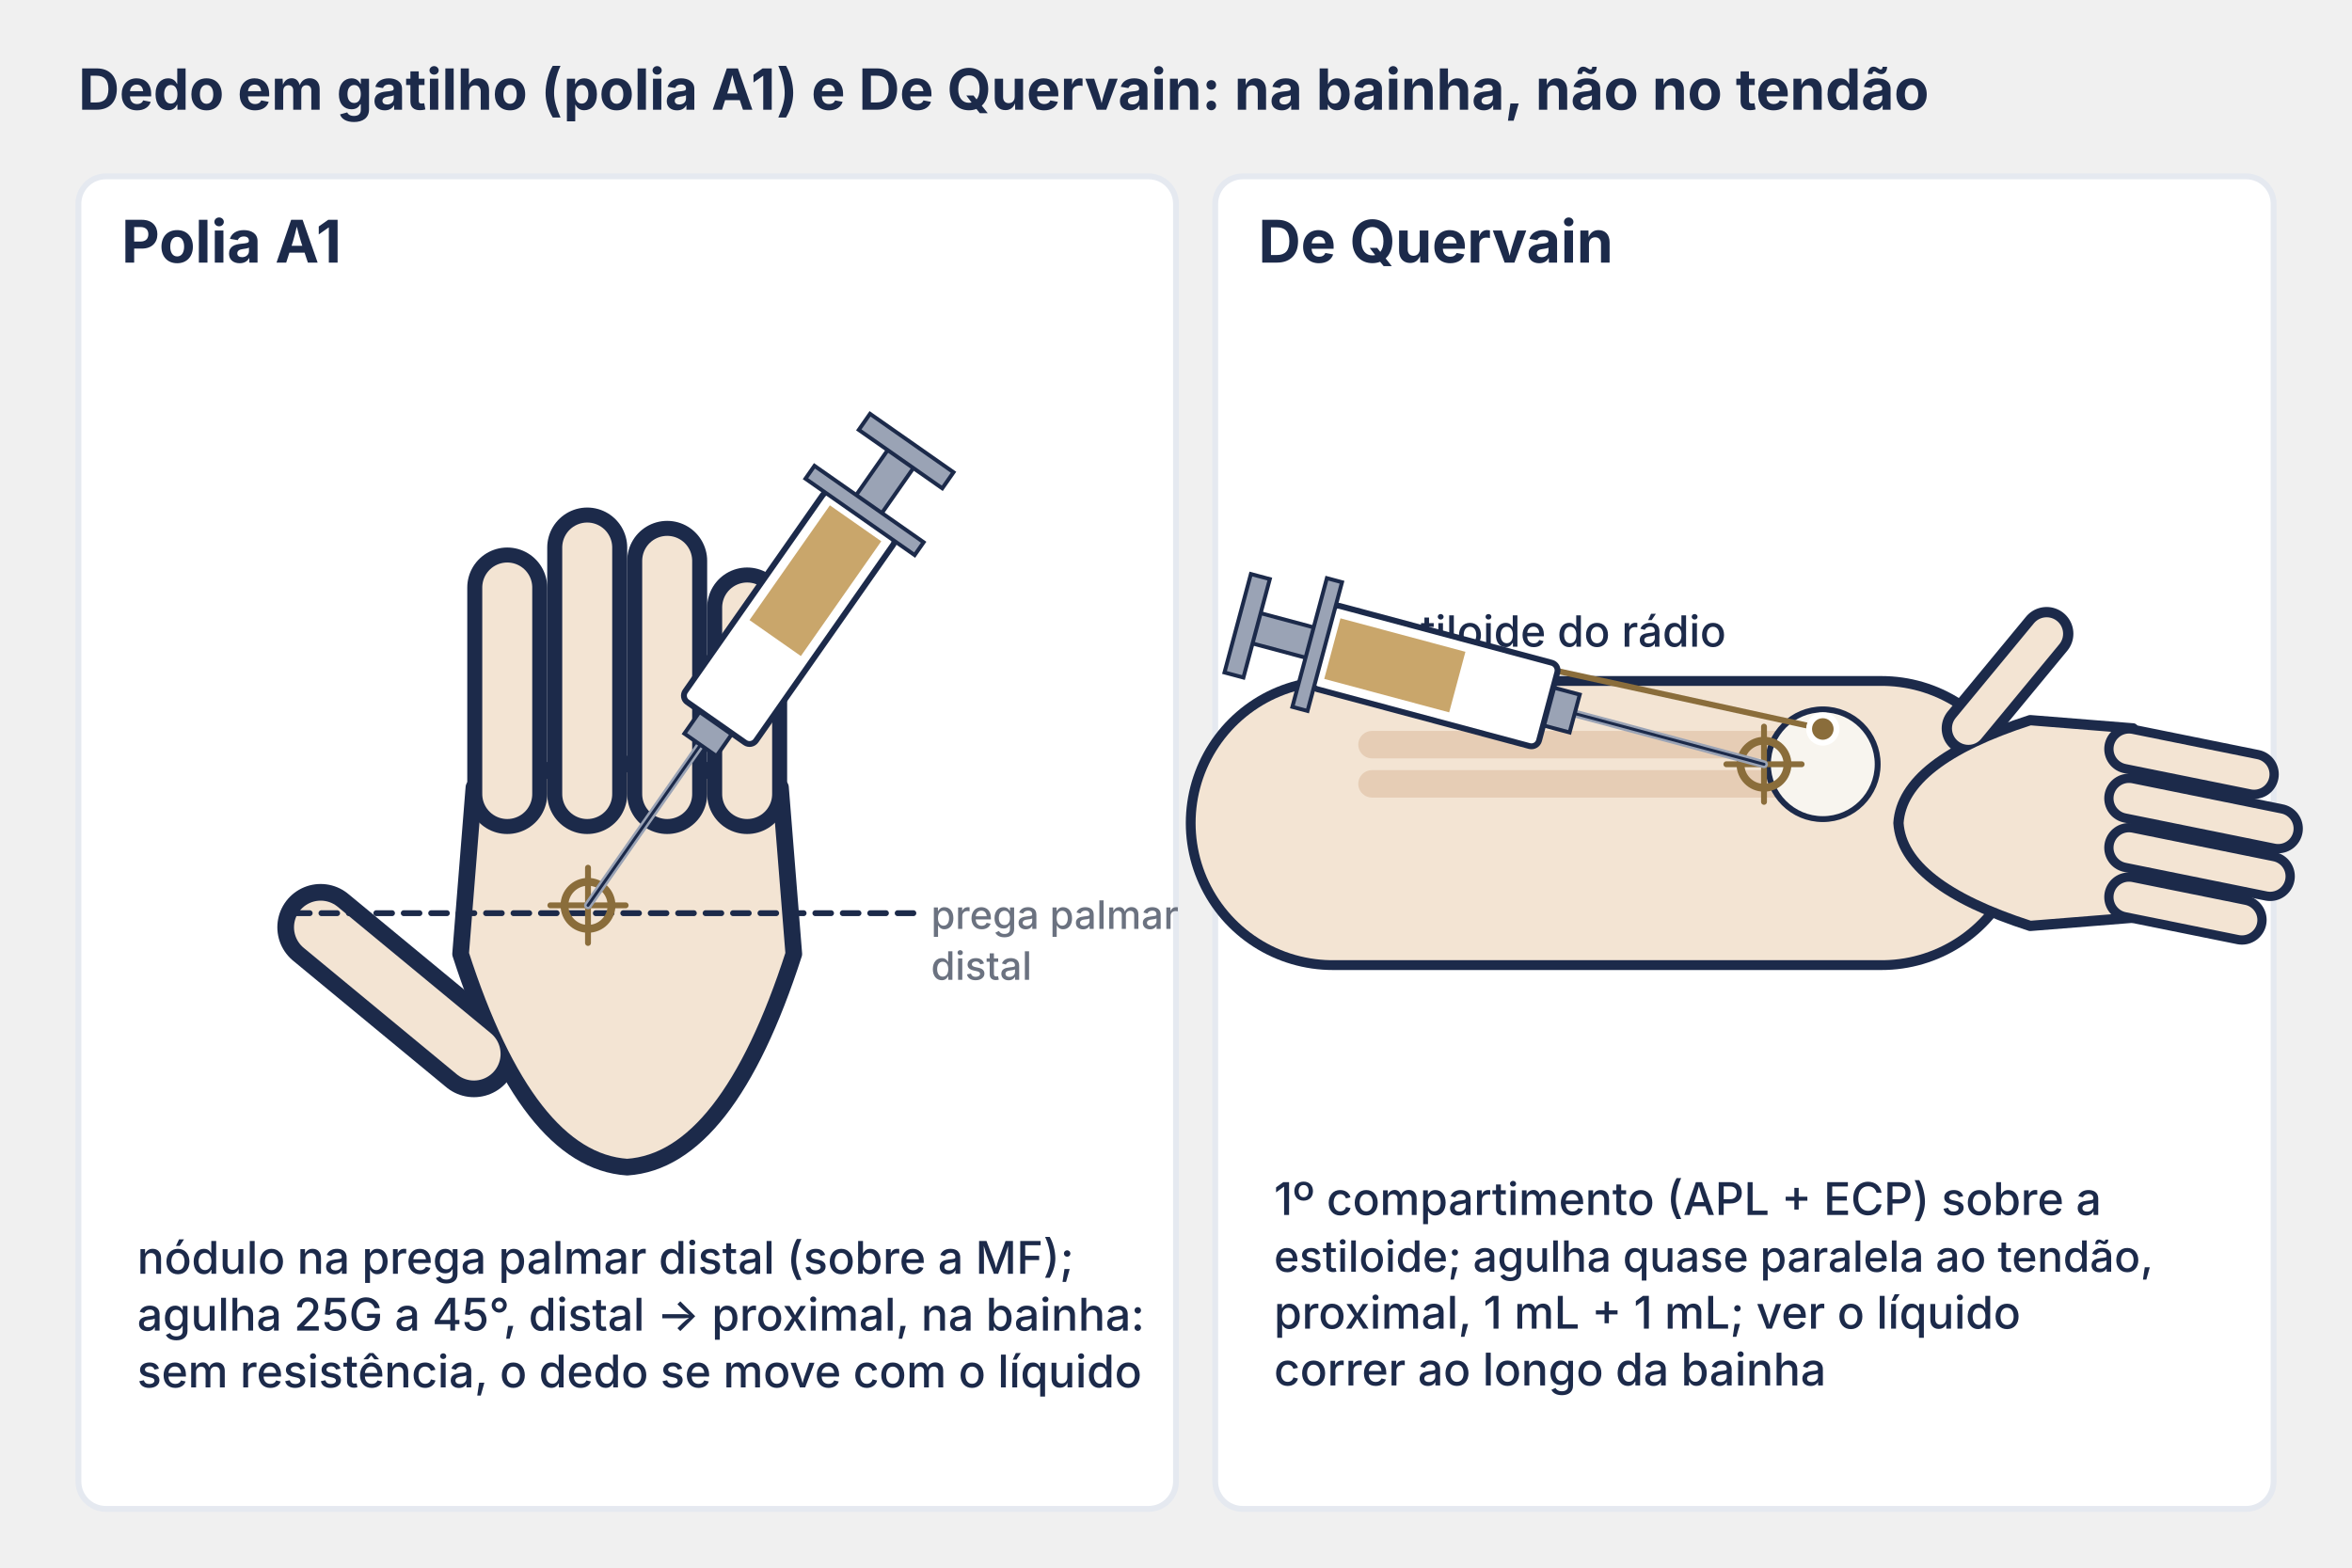
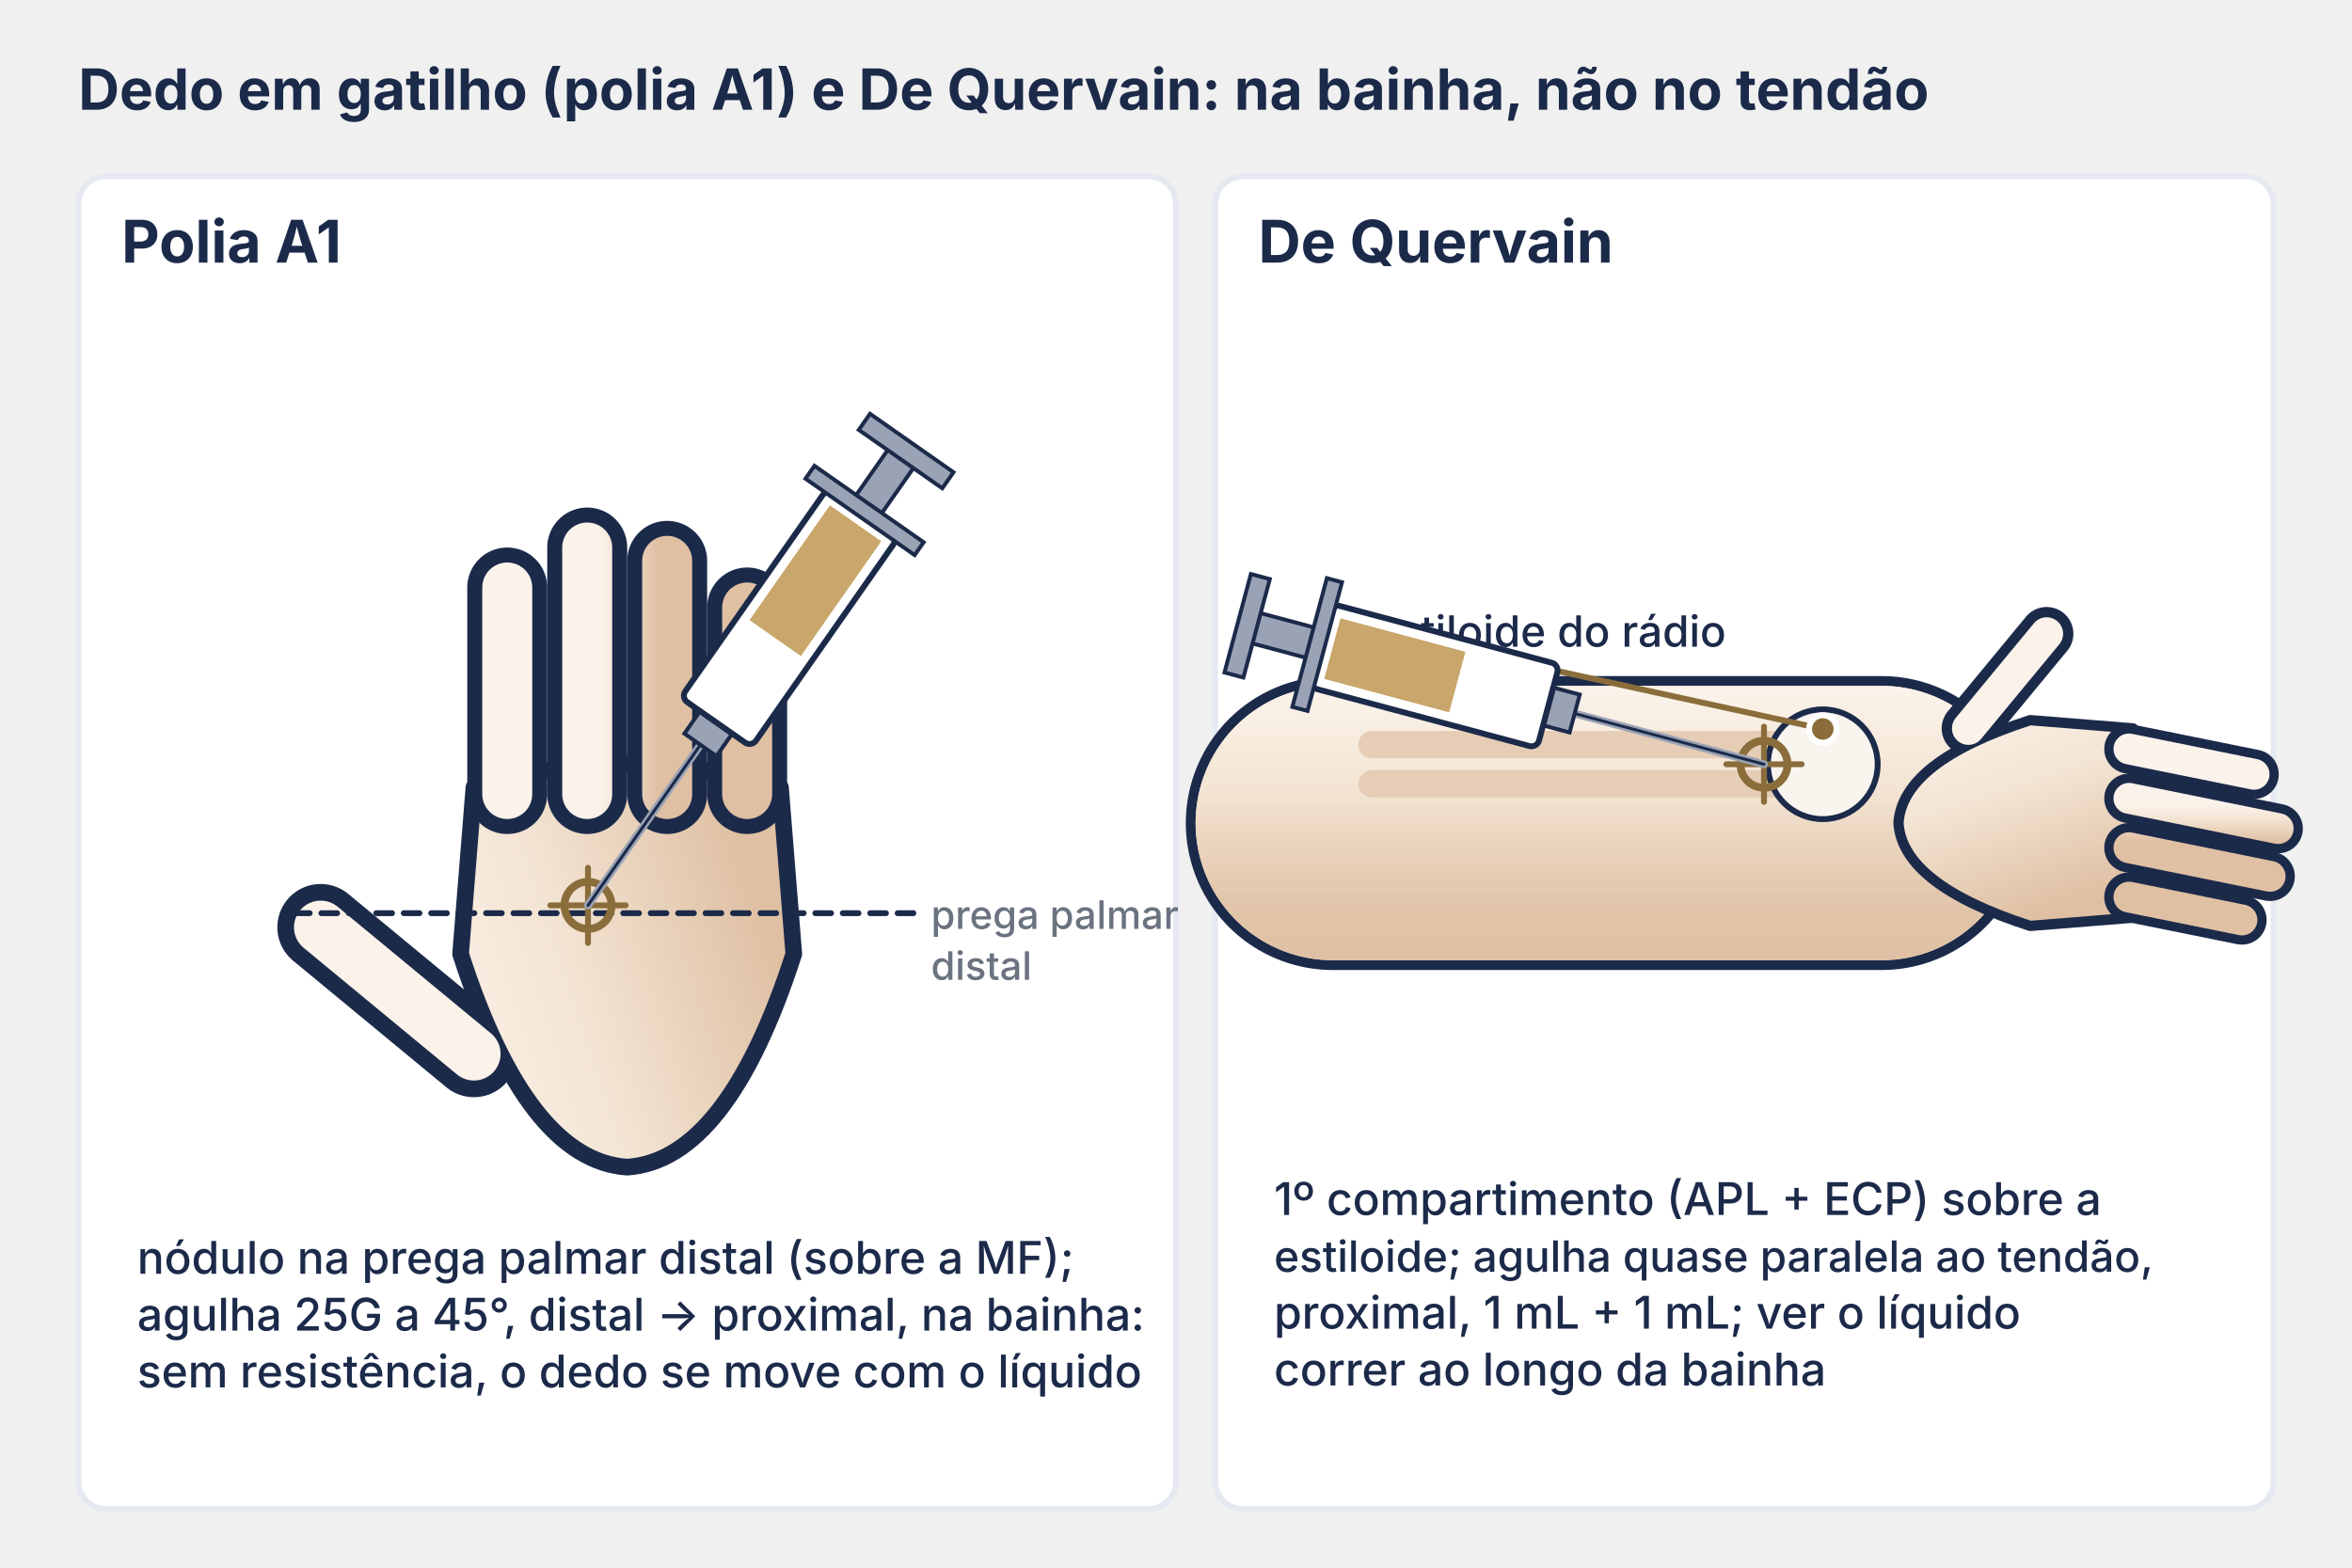
<svg xmlns="http://www.w3.org/2000/svg" viewBox="0 0 1200 800" width="1200" height="800" font-family="Inter, 'Segoe UI', Arial, sans-serif">
  <defs>
    <marker id="ah" viewBox="0 0 10 10" refX="8" refY="5" markerWidth="5" markerHeight="5" orient="auto-start-reverse">
      <path d="M0 0 L10 5 L0 10 z" fill="#8a6d3b" />
    </marker>
    <marker id="ahr" viewBox="0 0 10 10" refX="8" refY="5" markerWidth="5" markerHeight="5" orient="auto-start-reverse">
      <path d="M0 0 L10 5 L0 10 z" fill="#b3261e" />
    </marker>
    <marker id="ahn" viewBox="0 0 10 10" refX="8" refY="5" markerWidth="5" markerHeight="5" orient="auto-start-reverse">
      <path d="M0 0 L10 5 L0 10 z" fill="#1c2a4a" />
    </marker>
    <pattern id="hatch" width="14" height="14" patternUnits="userSpaceOnUse" patternTransform="rotate(45)">
      <line x1="0" y1="0" x2="0" y2="14" stroke="#1c2a4a" stroke-opacity="0.18" stroke-width="3" />
    </pattern>
    <pattern id="cotton" width="12" height="12" patternUnits="userSpaceOnUse">
      <circle cx="6" cy="6" r="2" fill="#1c2a4a" fill-opacity="0.12" />
    </pattern>
    <pattern id="cloth" width="16" height="16" patternUnits="userSpaceOnUse">
      <path d="M0 8 H16 M8 0 V16" stroke="#1c2a4a" stroke-opacity="0.08" stroke-width="2" />
    </pattern>
  </defs>
  <rect x="40" y="90" width="560" height="680" rx="14" fill="#ffffff" stroke="#e5e9f0" stroke-width="3" />
  <text x="62" y="134" font-size="30" text-anchor="start" font-weight="700" fill="#1c2a4a">Polia A1</text>
  <g transform="translate(320 480) rotate(-90) scale(1.7)">
    <g transform="translate(0 0) rotate(0) scale(1)">
+       <defs>
+         <linearGradient id="hg28f" gradientUnits="userSpaceOnUse" x1="0" y1="-9" x2="0" y2="9">
+           <stop offset="0" stop-color="#fbf3ea" />
+           <stop offset="0.4" stop-color="#f3e4d3" />
+           <stop offset="1" stop-color="#dfc0a3" />
+         </linearGradient>
+         <linearGradient id="hg28p" x1="0" y1="0" x2="0.4" y2="1">
+           <stop offset="0" stop-color="#fbf3ea" />
+           <stop offset="0.45" stop-color="#f3e4d3" />
+           <stop offset="1" stop-color="#dfc0a3" />
+         </linearGradient>
+       </defs>
      <path d="M-34 -46 L4 -92" fill="none" stroke="#1c2a4a" stroke-width="26" stroke-linecap="round" stroke-linejoin="round" />
-       <path d="M-4 -50 L46 -46 Q60 0 46 46 L-4 50 Q-66 30 -68 0 Q-66 -30 -4 -50 Z" fill="#f3e4d3" stroke="#1c2a4a" stroke-width="5" stroke-linecap="round" stroke-linejoin="round" />
+       <path d="M-4 -50 L46 -46 Q60 0 46 46 L-4 50 Q-66 30 -68 0 Q-66 -30 -4 -50 Z" fill="url(#hg28p)" stroke="#1c2a4a" stroke-width="5" stroke-linecap="round" stroke-linejoin="round" />
      <path d="M44 -36 L106 -36" fill="none" stroke="#1c2a4a" stroke-width="24" stroke-linecap="round" stroke-linejoin="round" />
      <path d="M44 -12 L118 -12" fill="none" stroke="#1c2a4a" stroke-width="24" stroke-linecap="round" stroke-linejoin="round" />
      <path d="M44 12 L114 12" fill="none" stroke="#1c2a4a" stroke-width="24" stroke-linecap="round" stroke-linejoin="round" />
      <path d="M44 36 L100 36" fill="none" stroke="#1c2a4a" stroke-width="24" stroke-linecap="round" stroke-linejoin="round" />
-       <path d="M44 -36 L106 -36" fill="none" stroke="#f3e4d3" stroke-width="15" stroke-linecap="round" stroke-linejoin="round" />
-       <path d="M44 -12 L118 -12" fill="none" stroke="#f3e4d3" stroke-width="15" stroke-linecap="round" stroke-linejoin="round" />
-       <path d="M44 12 L114 12" fill="none" stroke="#f3e4d3" stroke-width="15" stroke-linecap="round" stroke-linejoin="round" />
-       <path d="M44 36 L100 36" fill="none" stroke="#f3e4d3" stroke-width="15" stroke-linecap="round" stroke-linejoin="round" />
-       <path d="M-34 -46 L4 -92" fill="none" stroke="#f3e4d3" stroke-width="16" stroke-linecap="round" stroke-linejoin="round" />
+       <path d="M44 -36 L106 -36" fill="none" stroke="url(#hg28f)" stroke-width="15" stroke-linecap="round" stroke-linejoin="round" />
+       <path d="M44 -12 L118 -12" fill="none" stroke="url(#hg28f)" stroke-width="15" stroke-linecap="round" stroke-linejoin="round" />
+       <path d="M44 12 L114 12" fill="none" stroke="url(#hg28f)" stroke-width="15" stroke-linecap="round" stroke-linejoin="round" />
+       <path d="M44 36 L100 36" fill="none" stroke="url(#hg28f)" stroke-width="15" stroke-linecap="round" stroke-linejoin="round" />
+       <path d="M-34 -46 L4 -92" fill="none" stroke="url(#hg28f)" stroke-width="16" stroke-linecap="round" stroke-linejoin="round" />
    </g>
  </g>
  <path d="M150 466 L470 466" fill="none" stroke="#1c2a4a" stroke-width="3" stroke-linecap="round" stroke-linejoin="round" stroke-dasharray="8 6" />
  <text x="475" y="474" font-size="20" text-anchor="start" font-weight="500" fill="#6b7280">prega palmar</text>
  <text x="475" y="500" font-size="20" text-anchor="start" font-weight="500" fill="#6b7280">distal</text>
  <circle cx="300" cy="462" r="12" fill="none" stroke="#8a6d3b" stroke-width="4" />
  <path d="M280.8 462 L319.2 462" fill="none" stroke="#8a6d3b" stroke-width="3" stroke-linecap="round" stroke-linejoin="round" />
  <path d="M300 442.8 L300 481.2" fill="none" stroke="#8a6d3b" stroke-width="3" stroke-linecap="round" stroke-linejoin="round" />
  <g transform="translate(300 462) rotate(125) scale(1)">
    <path d="M0 0 L-100 0" fill="none" stroke="#9aa3b5" stroke-width="4" stroke-linecap="round" stroke-linejoin="round" />
    <path d="M0 0 L-100 0" fill="none" stroke="#1c2a4a" stroke-width="1.5" stroke-linecap="round" stroke-linejoin="round" />
    <rect x="-114" y="-10" width="14" height="20" rx="0" fill="#9aa3b5" stroke="#1c2a4a" stroke-width="2" />
    <rect x="-244" y="-22" width="130" height="44" rx="4" fill="#ffffff" stroke="#1c2a4a" stroke-width="3" />
    <rect x="-238" y="-16" width="71.5" height="32" rx="0" fill="#c9a66b" stroke="none" stroke-width="5" />
    <rect x="-280" y="-8" width="36" height="16" rx="0" fill="#9aa3b5" stroke="#1c2a4a" stroke-width="2" />
    <rect x="-288" y="-26" width="10" height="52" rx="0" fill="#9aa3b5" stroke="#1c2a4a" stroke-width="2" />
    <rect x="-250" y="-34" width="8" height="68" rx="0" fill="#9aa3b5" stroke="#1c2a4a" stroke-width="2" />
  </g>
  <text x="70" y="650" font-size="23" text-anchor="start" font-weight="500" fill="#1c2a4a">nódulo na prega palmar distal (sobre a MF);</text>
  <text x="70" y="679" font-size="23" text-anchor="start" font-weight="500" fill="#1c2a4a">agulha 25G a 45°, distal → proximal, na bainha:</text>
  <text x="70" y="708" font-size="23" text-anchor="start" font-weight="500" fill="#1c2a4a">sem resistência, o dedo se move com o líquido</text>
  <rect x="620" y="90" width="540" height="680" rx="14" fill="#ffffff" stroke="#e5e9f0" stroke-width="3" />
  <text x="642" y="134" font-size="30" text-anchor="start" font-weight="700" fill="#1c2a4a">De Quervain</text>
  <path d="M680 420 L960 420" fill="none" stroke="#1c2a4a" stroke-width="150" stroke-linecap="round" stroke-linejoin="round" />
  <path d="M680 420 L960 420" fill="none" stroke="#f3e4d3" stroke-width="140" stroke-linecap="round" stroke-linejoin="round" />
+   <defs>
+     <linearGradient id="cg29" gradientUnits="userSpaceOnUse" x1="820" y1="350" x2="820" y2="490">
+       <stop offset="0" stop-color="#fbf3ea" />
+       <stop offset="0.38" stop-color="#f3e4d3" />
+       <stop offset="0.8" stop-color="#dfc0a3" stop-opacity="0.85" />
+       <stop offset="1" stop-color="#dfc0a3" />
+     </linearGradient>
+   </defs>
+   <path d="M680 420 L960 420" fill="none" stroke="url(#cg29)" stroke-width="140" stroke-linecap="round" stroke-linejoin="round" />
  <g transform="translate(1040 420) rotate(0) scale(1.05)">
+     <defs>
+       <linearGradient id="hg30f" gradientUnits="userSpaceOnUse" x1="0" y1="-9" x2="0" y2="9">
+         <stop offset="0" stop-color="#fbf3ea" />
+         <stop offset="0.4" stop-color="#f3e4d3" />
+         <stop offset="1" stop-color="#dfc0a3" />
+       </linearGradient>
+       <linearGradient id="hg30p" x1="0" y1="0" x2="0.4" y2="1">
+         <stop offset="0" stop-color="#fbf3ea" />
+         <stop offset="0.45" stop-color="#f3e4d3" />
+         <stop offset="1" stop-color="#dfc0a3" />
+       </linearGradient>
+     </defs>
    <path d="M-34 -46 L4 -92" fill="none" stroke="#1c2a4a" stroke-width="26" stroke-linecap="round" stroke-linejoin="round" />
-     <path d="M-4 -50 L46 -46 Q60 0 46 46 L-4 50 Q-66 30 -68 0 Q-66 -30 -4 -50 Z" fill="#f3e4d3" stroke="#1c2a4a" stroke-width="5" stroke-linecap="round" stroke-linejoin="round" />
+     <path d="M-4 -50 L46 -46 Q60 0 46 46 L-4 50 Q-66 30 -68 0 Q-66 -30 -4 -50 Z" fill="url(#hg30p)" stroke="#1c2a4a" stroke-width="5" stroke-linecap="round" stroke-linejoin="round" />
    <path d="M44 -36 L104.8 -23.7" fill="none" stroke="#1c2a4a" stroke-width="24" stroke-linecap="round" stroke-linejoin="round" />
    <path d="M44 -12 L116.5 2.7" fill="none" stroke="#1c2a4a" stroke-width="24" stroke-linecap="round" stroke-linejoin="round" />
    <path d="M44 12 L112.6 25.9" fill="none" stroke="#1c2a4a" stroke-width="24" stroke-linecap="round" stroke-linejoin="round" />
    <path d="M44 36 L98.9 47.1" fill="none" stroke="#1c2a4a" stroke-width="24" stroke-linecap="round" stroke-linejoin="round" />
-     <path d="M44 -36 L104.8 -23.7" fill="none" stroke="#f3e4d3" stroke-width="15" stroke-linecap="round" stroke-linejoin="round" />
-     <path d="M44 -12 L116.5 2.7" fill="none" stroke="#f3e4d3" stroke-width="15" stroke-linecap="round" stroke-linejoin="round" />
-     <path d="M44 12 L112.6 25.9" fill="none" stroke="#f3e4d3" stroke-width="15" stroke-linecap="round" stroke-linejoin="round" />
-     <path d="M44 36 L98.9 47.1" fill="none" stroke="#f3e4d3" stroke-width="15" stroke-linecap="round" stroke-linejoin="round" />
-     <path d="M-34 -46 L4 -92" fill="none" stroke="#f3e4d3" stroke-width="16" stroke-linecap="round" stroke-linejoin="round" />
+     <path d="M44 -36 L104.8 -23.7" fill="none" stroke="url(#hg30f)" stroke-width="15" stroke-linecap="round" stroke-linejoin="round" />
+     <path d="M44 -12 L116.5 2.7" fill="none" stroke="url(#hg30f)" stroke-width="15" stroke-linecap="round" stroke-linejoin="round" />
+     <path d="M44 12 L112.6 25.9" fill="none" stroke="url(#hg30f)" stroke-width="15" stroke-linecap="round" stroke-linejoin="round" />
+     <path d="M44 36 L98.9 47.1" fill="none" stroke="url(#hg30f)" stroke-width="15" stroke-linecap="round" stroke-linejoin="round" />
+     <path d="M-34 -46 L4 -92" fill="none" stroke="url(#hg30f)" stroke-width="16" stroke-linecap="round" stroke-linejoin="round" />
  </g>
  <path d="M700 380 L940 380" fill="none" stroke="#e6cdb5" stroke-width="14" stroke-linecap="round" stroke-linejoin="round" />
  <path d="M700 400 L940 400" fill="none" stroke="#e6cdb5" stroke-width="14" stroke-linecap="round" stroke-linejoin="round" />
  <circle cx="930" cy="390" r="28" fill="#f8f5ef" stroke="#1c2a4a" stroke-width="3" />
  <path d="M692 320 L930 372" fill="none" stroke="#8a6d3b" stroke-width="3" stroke-linecap="round" stroke-linejoin="round" />
  <circle cx="930" cy="372" r="7" fill="#8a6d3b" stroke="#ffffff" stroke-width="3" />
  <text x="700" y="330" font-size="22" text-anchor="start" font-weight="500" fill="#1c2a4a">estiloide do rádio</text>
  <circle cx="900" cy="390" r="12" fill="none" stroke="#8a6d3b" stroke-width="4" />
  <path d="M880.8 390 L919.2 390" fill="none" stroke="#8a6d3b" stroke-width="3" stroke-linecap="round" stroke-linejoin="round" />
  <path d="M900 370.8 L900 409.2" fill="none" stroke="#8a6d3b" stroke-width="3" stroke-linecap="round" stroke-linejoin="round" />
  <g transform="translate(900 390) rotate(15) scale(1)">
    <path d="M0 0 L-100 0" fill="none" stroke="#9aa3b5" stroke-width="4" stroke-linecap="round" stroke-linejoin="round" />
    <path d="M0 0 L-100 0" fill="none" stroke="#1c2a4a" stroke-width="1.5" stroke-linecap="round" stroke-linejoin="round" />
    <rect x="-114" y="-10" width="14" height="20" rx="0" fill="#9aa3b5" stroke="#1c2a4a" stroke-width="2" />
    <rect x="-234" y="-22" width="120" height="44" rx="4" fill="#ffffff" stroke="#1c2a4a" stroke-width="3" />
    <rect x="-228" y="-16" width="66" height="32" rx="0" fill="#c9a66b" stroke="none" stroke-width="5" />
    <rect x="-270" y="-8" width="36" height="16" rx="0" fill="#9aa3b5" stroke="#1c2a4a" stroke-width="2" />
    <rect x="-278" y="-26" width="10" height="52" rx="0" fill="#9aa3b5" stroke="#1c2a4a" stroke-width="2" />
    <rect x="-240" y="-34" width="8" height="68" rx="0" fill="#9aa3b5" stroke="#1c2a4a" stroke-width="2" />
  </g>
  <text x="650" y="620" font-size="23" text-anchor="start" font-weight="500" fill="#1c2a4a">1º compartimento (APL + ECP) sobre a</text>
  <text x="650" y="649" font-size="22" text-anchor="start" font-weight="500" fill="#1c2a4a">estiloide; agulha quase paralela ao tendão,</text>
  <text x="650" y="678" font-size="23" text-anchor="start" font-weight="500" fill="#1c2a4a">proximal, 1 mL + 1 mL; ver o líquido</text>
  <text x="650" y="707" font-size="23" text-anchor="start" font-weight="500" fill="#1c2a4a">correr ao longo da bainha</text>
  <text x="40" y="56" font-size="29" text-anchor="start" font-weight="700" fill="#1c2a4a" data-top="1">Dedo em gatilho (polia A1) e De Quervain: na bainha, não no tendão</text>
</svg>
